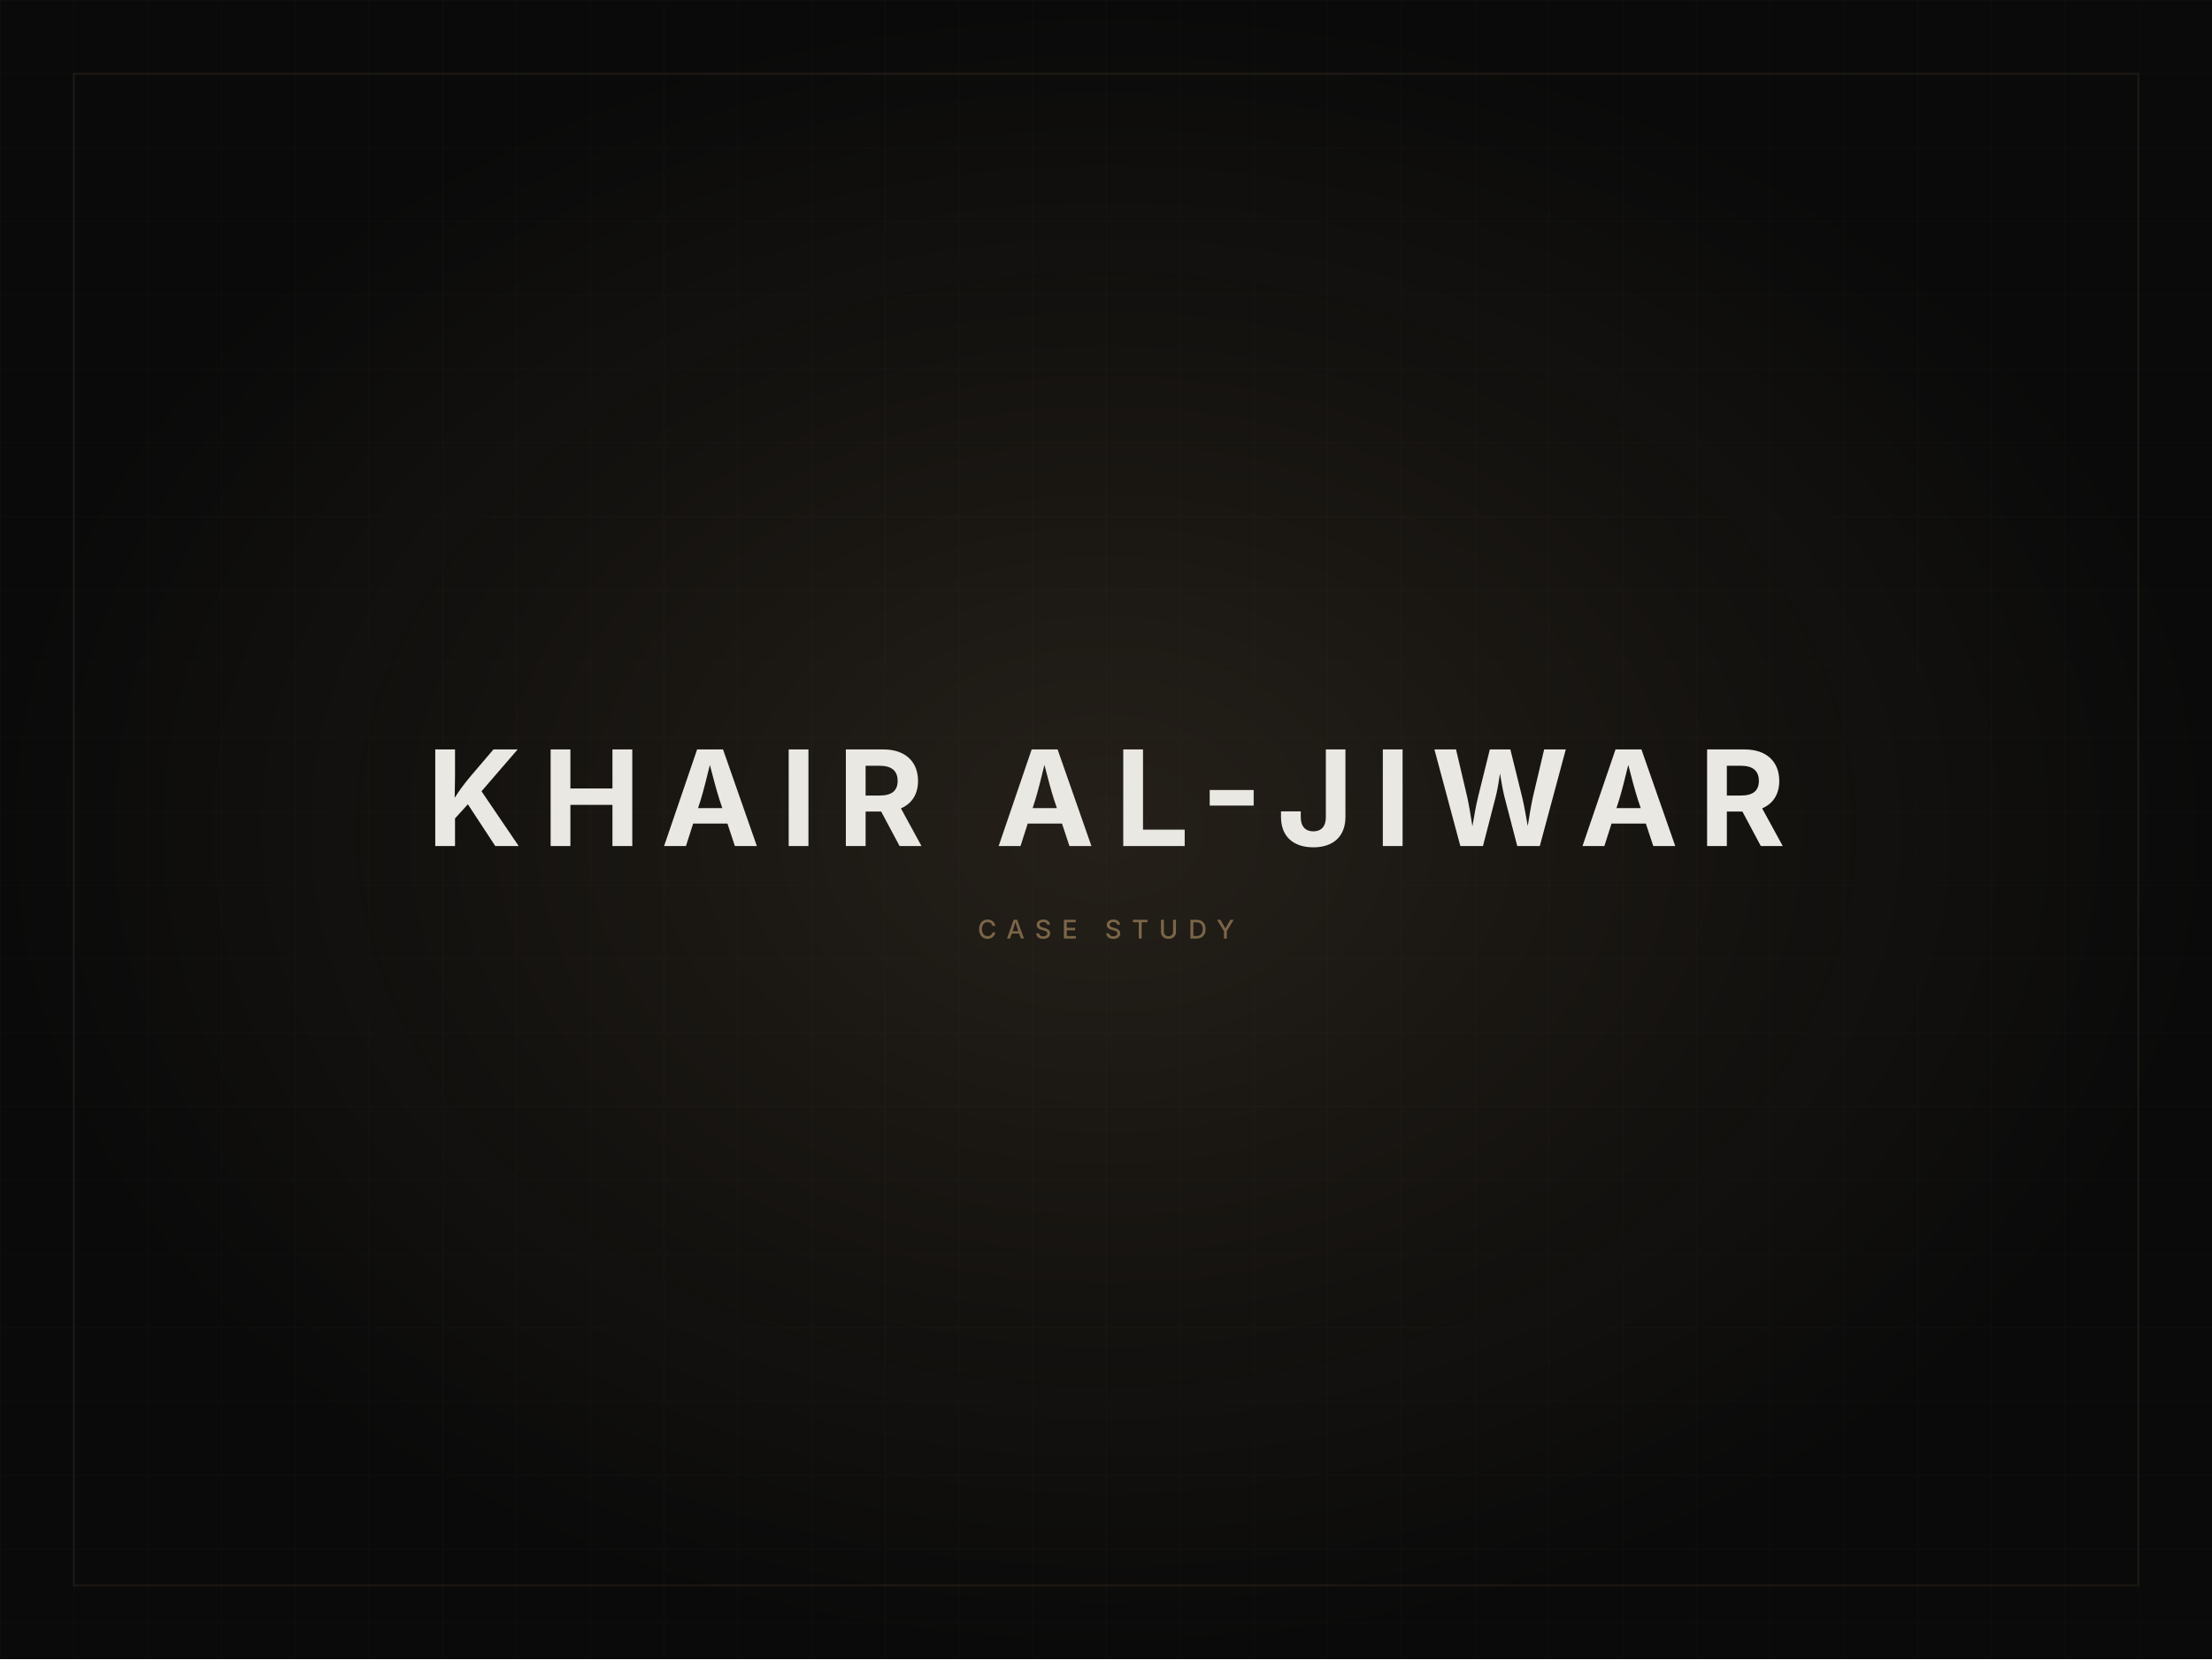
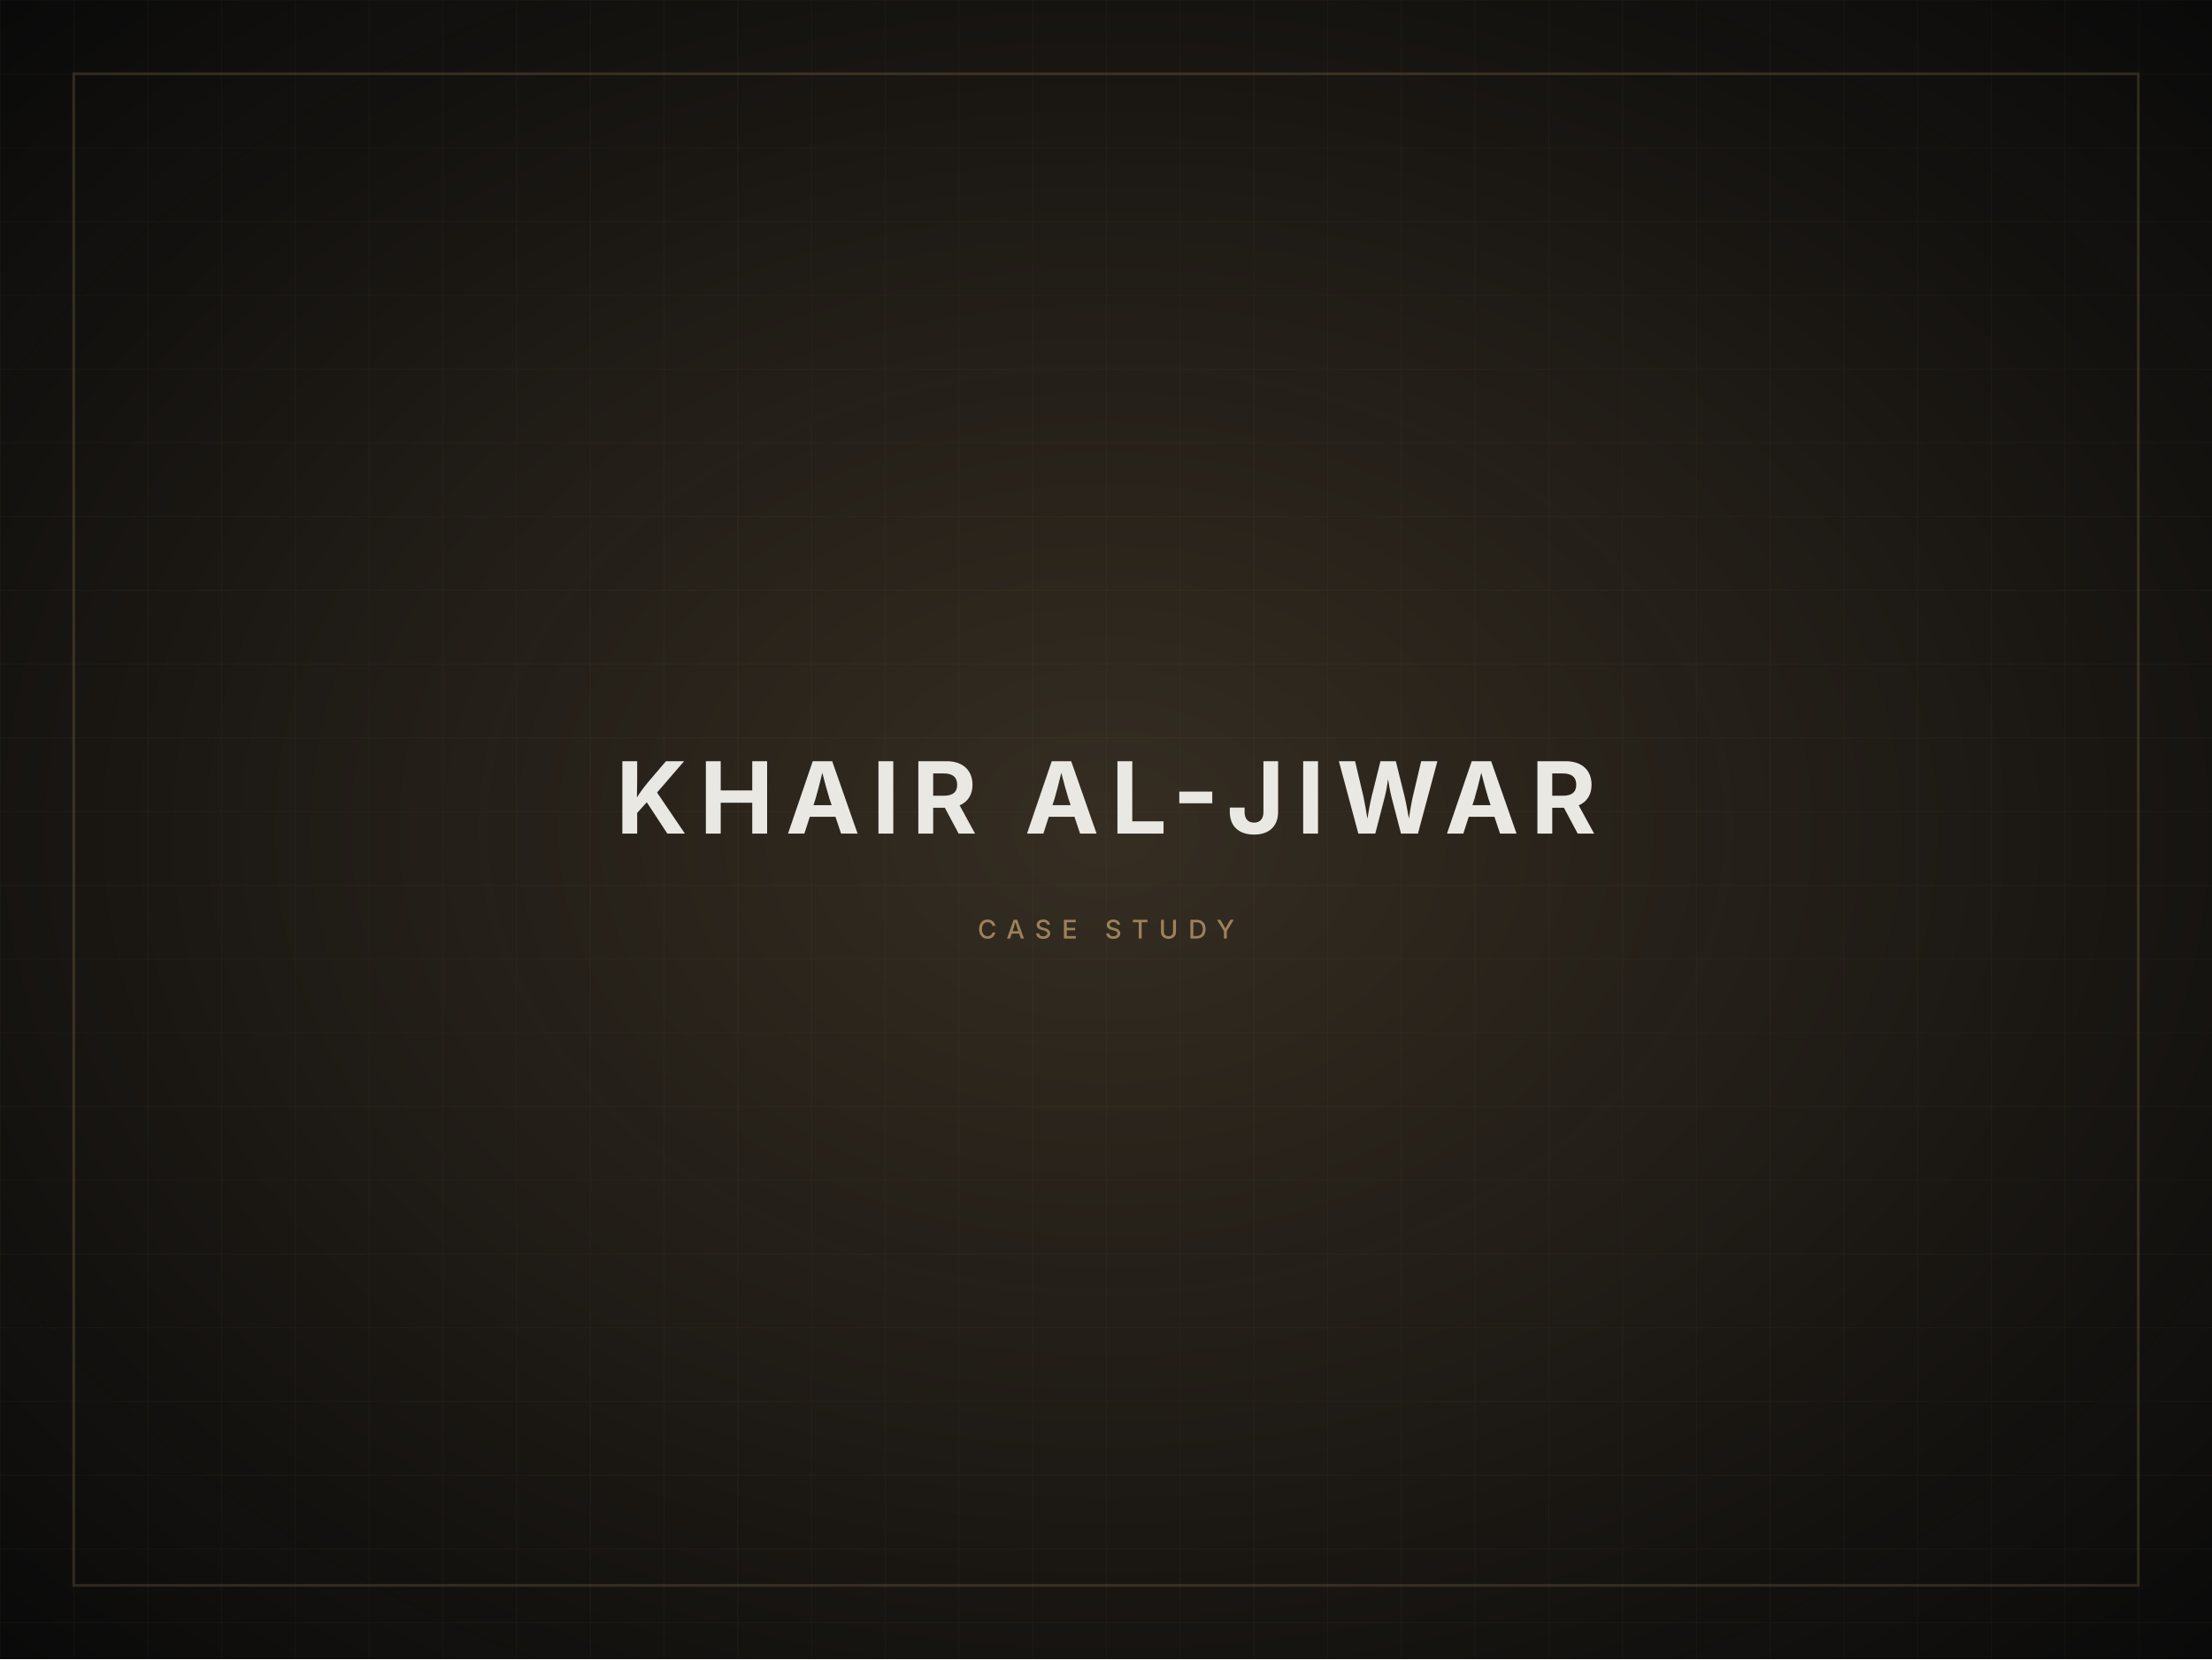
<svg xmlns="http://www.w3.org/2000/svg" width="1200" height="900" viewBox="0 0 1200 900">
  <defs>
-     <radialGradient id="goldGlow" cx="50%" cy="50%" r="50%" fx="50%" fy="50%">
-       <stop offset="0%" stop-color="rgba(184, 151, 106, 0.15)" />
+     <radialGradient id="goldGlow" cx="50%" cy="50%" r="70%" fx="50%" fy="50%">
+       <stop offset="0%" stop-color="rgba(184, 151, 106, 0.25)" />
      <stop offset="100%" stop-color="rgba(184, 151, 106, 0)" />
    </radialGradient>
    <pattern id="grid" width="40" height="40" patternUnits="userSpaceOnUse">
-       <path d="M 40 0 L 0 0 0 40" fill="none" stroke="rgba(234, 232, 227, 0.02)" stroke-width="1" />
+       <path d="M 40 0 L 0 0 0 40" fill="none" stroke="rgba(184, 151, 106, 0.04)" stroke-width="1" />
    </pattern>
  </defs>
  <rect width="100%" height="100%" fill="#0A0A0A" />
  <rect width="100%" height="100%" fill="url(#grid)" />
  <rect width="100%" height="100%" fill="url(#goldGlow)" />
-   <rect x="40" y="40" width="1120" height="820" fill="none" stroke="rgba(184, 151, 106, 0.1)" stroke-width="1" />
-   <text x="50%" y="48%" font-family="-apple-system, BlinkMacSystemFont, 'Inter', 'Segoe UI', Roboto, Helvetica, Arial, sans-serif" font-size="72" font-weight="700" fill="#EAE8E3" text-anchor="middle" dominant-baseline="middle" letter-spacing="0.15em">
+   <rect x="40" y="40" width="1120" height="820" fill="none" stroke="rgba(184, 151, 106, 0.2)" stroke-width="1.5" />
+   <text x="50%" y="48%" font-family="-apple-system, BlinkMacSystemFont, 'Inter', 'Segoe UI', Roboto, Helvetica, Arial, sans-serif" font-size="54" font-weight="700" fill="#EAE8E3" text-anchor="middle" dominant-baseline="middle" letter-spacing="0.12em">
    KHAIR AL-JIWAR
  </text>
-   <text x="50%" y="56%" font-family="-apple-system, BlinkMacSystemFont, 'Inter', 'Segoe UI', Roboto, sans-serif" font-size="14" font-weight="500" fill="rgba(184, 151, 106, 0.6)" text-anchor="middle" dominant-baseline="middle" letter-spacing="0.4em">
+   <text x="50%" y="56%" font-family="-apple-system, BlinkMacSystemFont, 'Inter', 'Segoe UI', Roboto, sans-serif" font-size="14" font-weight="500" fill="rgba(184, 151, 106, 0.8)" text-anchor="middle" dominant-baseline="middle" letter-spacing="0.4em">
    CASE STUDY
  </text>
</svg>
